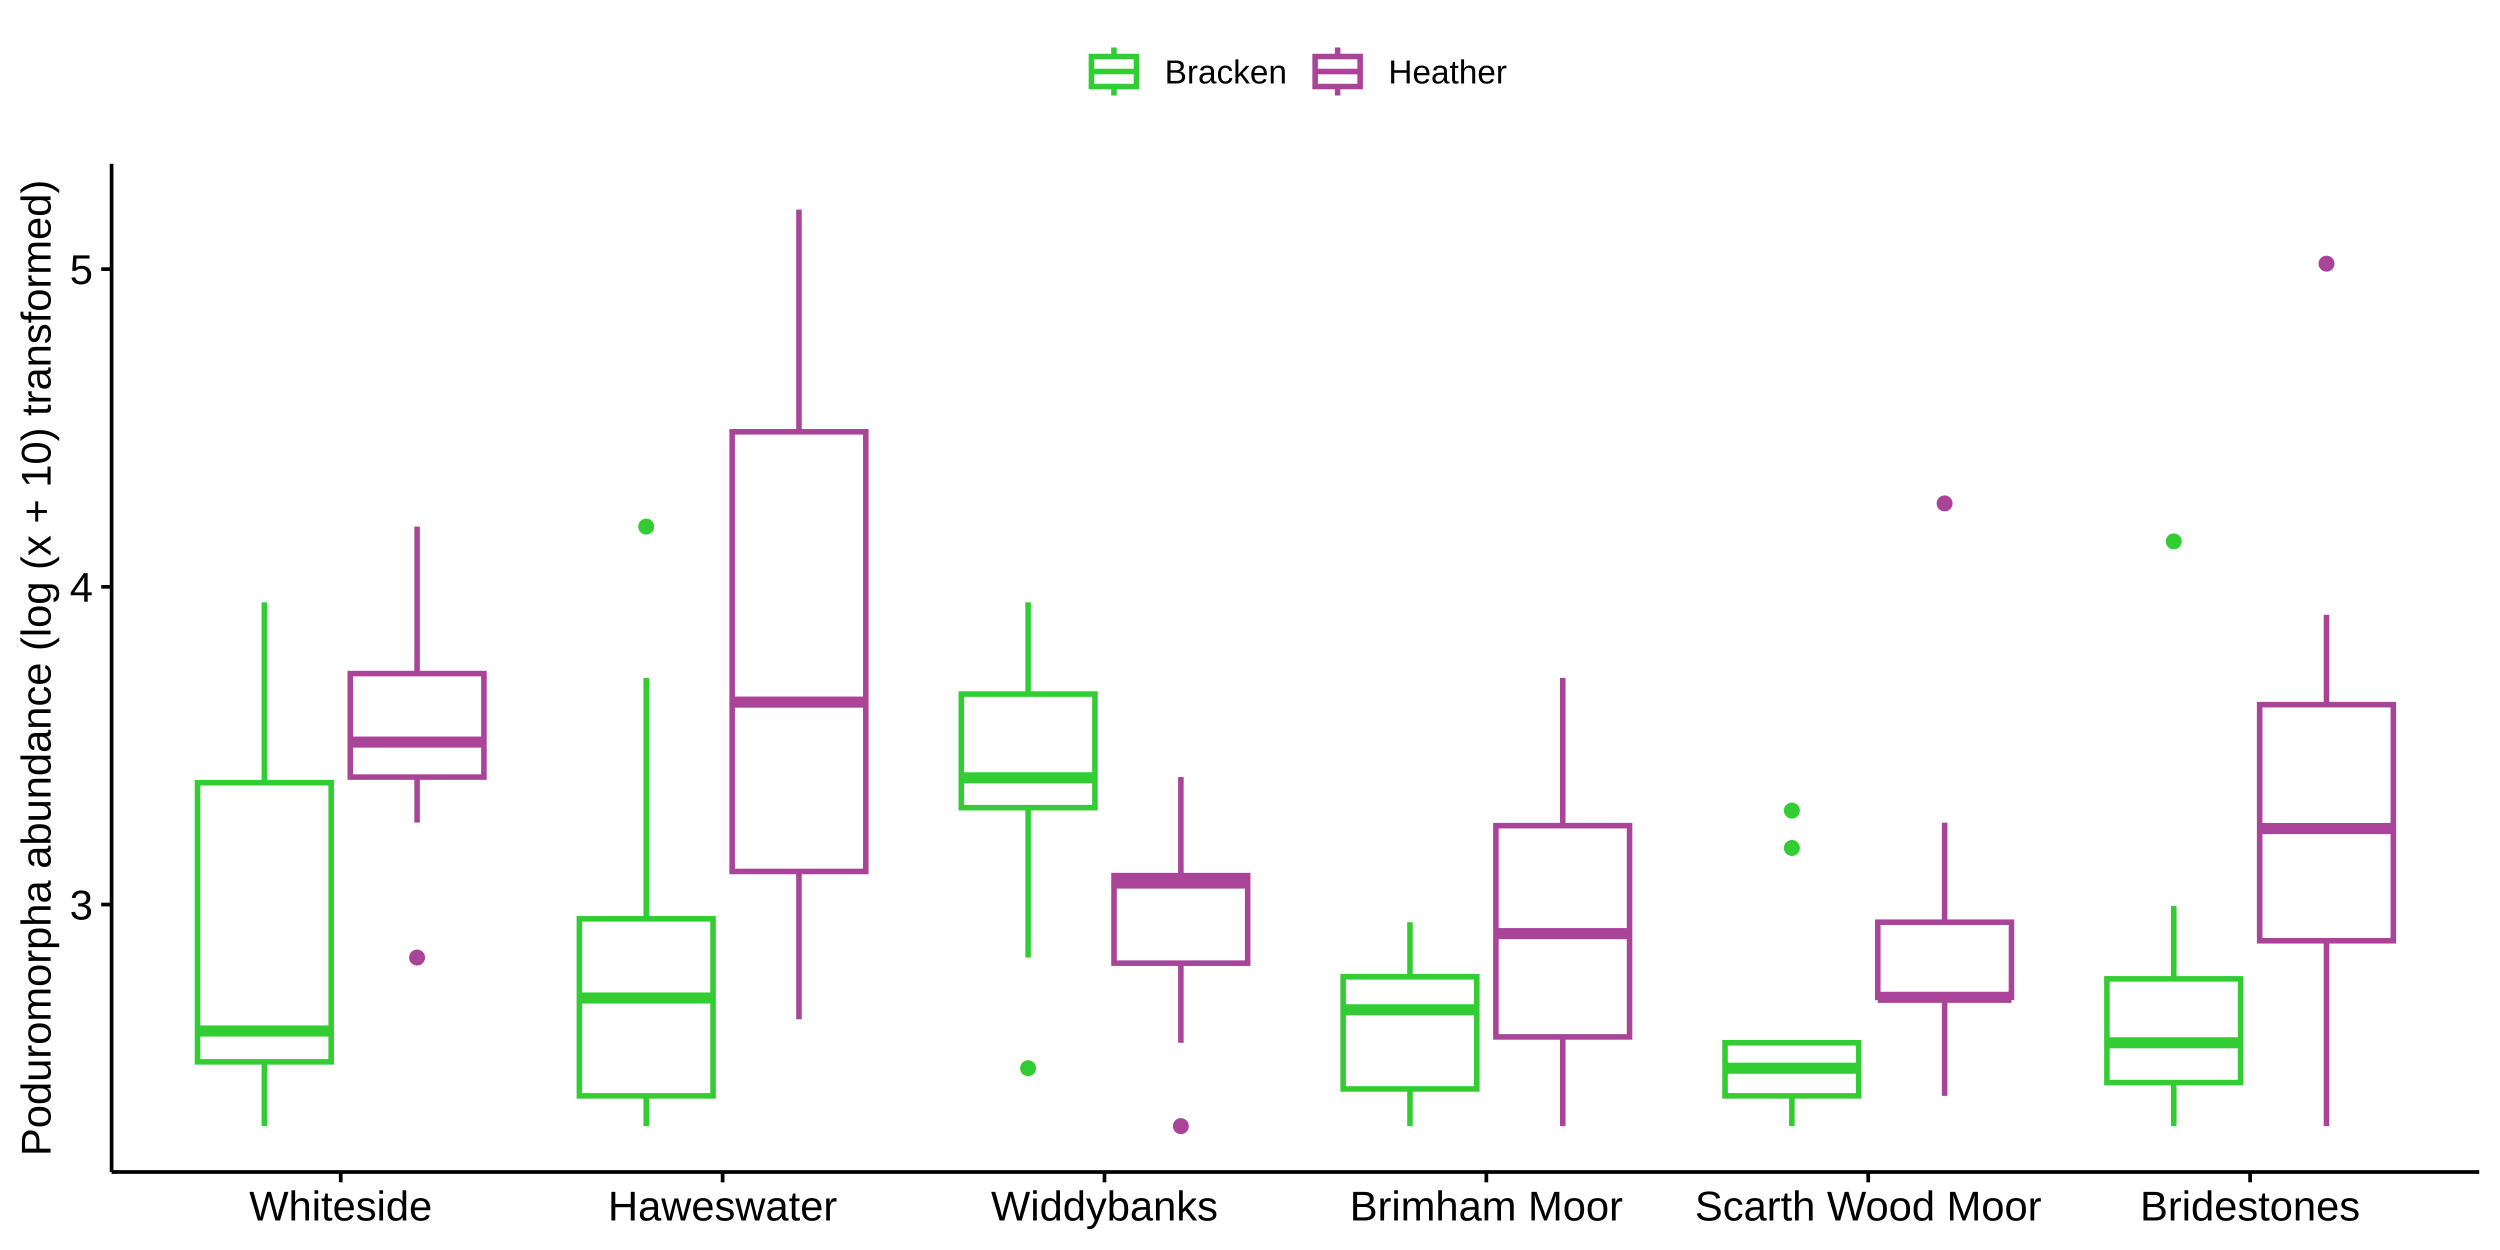
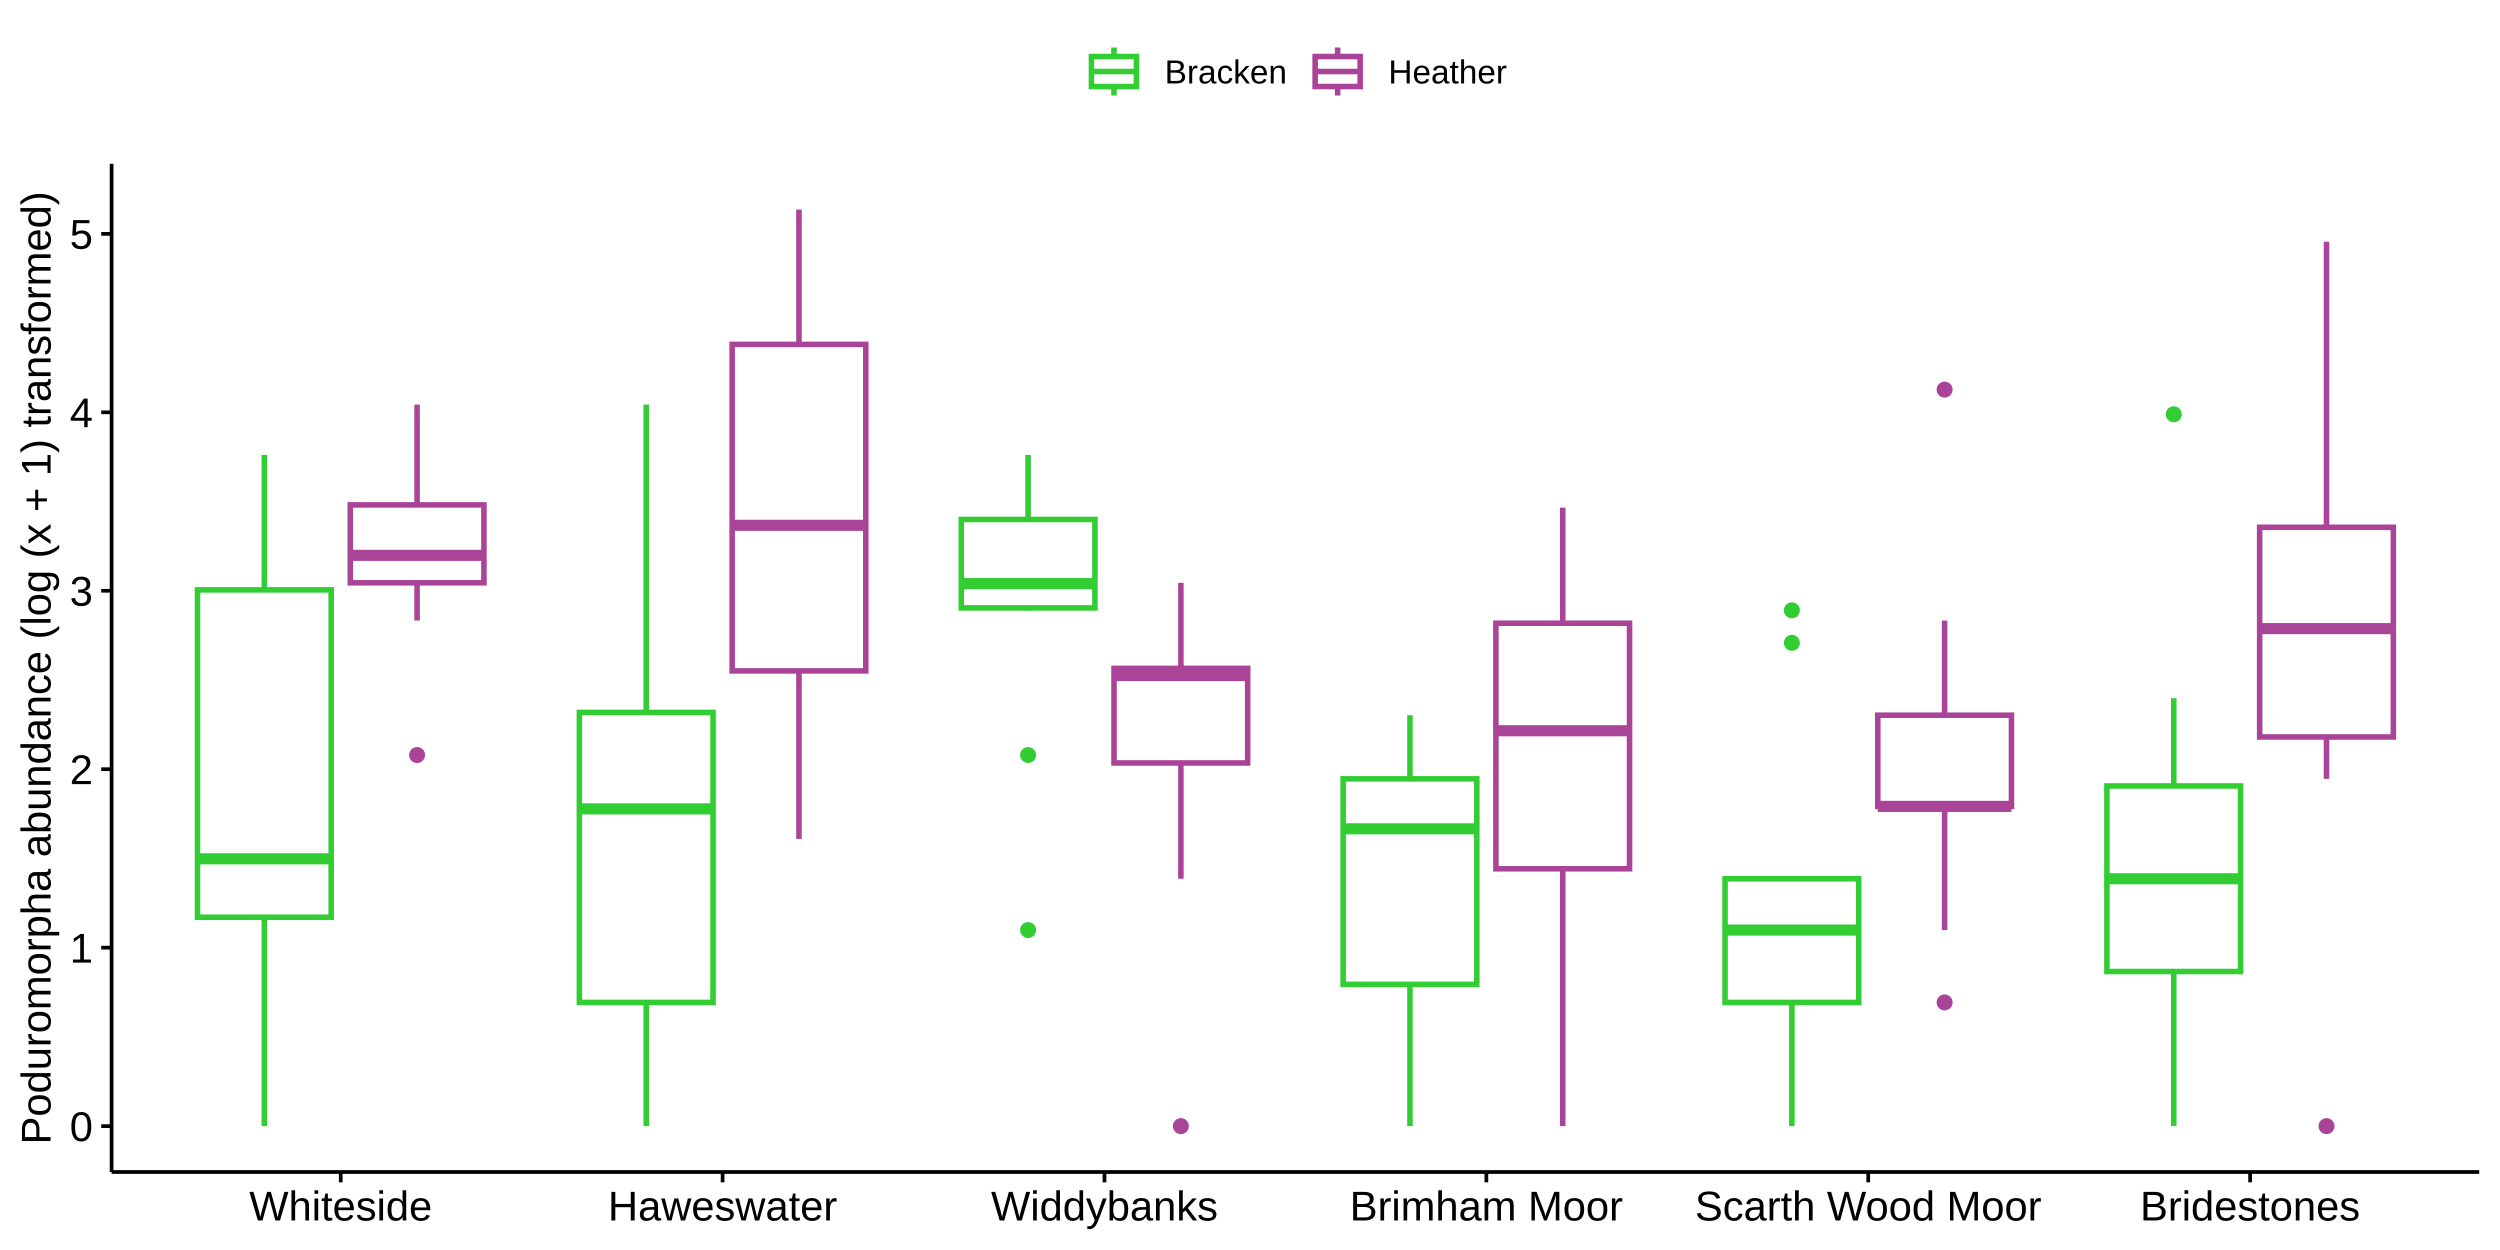
<svg xmlns="http://www.w3.org/2000/svg" class="svglite" width="720.00pt" height="360.00pt" viewBox="0 0 720.00 360.00">
  <defs>
    <style type="text/css">
    .svglite line, .svglite polyline, .svglite polygon, .svglite path, .svglite rect, .svglite circle {
      fill: none;
      stroke: #000000;
      stroke-linecap: round;
      stroke-linejoin: round;
      stroke-miterlimit: 10.00;
    }
    .svglite text {
      white-space: pre;
    }
  </style>
  </defs>
  <rect width="100%" height="100%" style="stroke: none; fill: #FFFFFF;" />
  <defs>
    <clipPath id="cpMC4wMHw3MjAuMDB8MC4wMHwzNjAuMDA=">
      <rect x="0.00" y="0.00" width="720.00" height="360.00" />
    </clipPath>
  </defs>
  <g clip-path="url(#cpMC4wMHw3MjAuMDB8MC4wMHwzNjAuMDA=)">
    <rect x="0.00" y="0.00" width="720.00" height="360.00" style="stroke-width: 1.16; stroke: #FFFFFF; fill: #FFFFFF;" />
  </g>
  <defs>
    <clipPath id="cpMzIuMTR8NzE0LjAyfDQ3LjE3fDMzNy41Mw==">
      <rect x="32.14" y="47.17" width="681.89" height="290.36" />
    </clipPath>
  </defs>
  <g clip-path="url(#cpMzIuMTR8NzE0LjAyfDQ3LjE3fDMzNy41Mw==)">
-     <line x1="76.13" y1="225.42" x2="76.13" y2="173.47" style="stroke-width: 1.60; stroke: #32CD32; stroke-linecap: butt;" />
-     <line x1="76.13" y1="305.81" x2="76.13" y2="324.33" style="stroke-width: 1.60; stroke: #32CD32; stroke-linecap: butt;" />
-     <polygon points="56.88,225.42 56.88,305.81 95.38,305.81 95.38,225.42 56.88,225.42 " style="stroke-width: 1.60; stroke: #32CD32; stroke-linecap: butt; stroke-linejoin: miter; fill: #FFFFFF;" />
-     <line x1="56.88" y1="296.93" x2="95.38" y2="296.93" style="stroke-width: 3.20; stroke: #32CD32; stroke-linecap: butt; stroke-linejoin: miter;" />
-     <circle cx="186.11" cy="151.66" r="1.95" style="stroke-width: 0.71; stroke: #32CD32; fill: #32CD32;" />
-     <line x1="186.11" y1="264.62" x2="186.11" y2="195.22" style="stroke-width: 1.60; stroke: #32CD32; stroke-linecap: butt;" />
-     <line x1="186.11" y1="315.61" x2="186.11" y2="324.33" style="stroke-width: 1.60; stroke: #32CD32; stroke-linecap: butt;" />
-     <polygon points="166.86,264.62 166.86,315.61 205.36,315.61 205.36,264.62 166.86,264.62 " style="stroke-width: 1.60; stroke: #32CD32; stroke-linecap: butt; stroke-linejoin: miter; fill: #FFFFFF;" />
-     <line x1="166.86" y1="287.43" x2="205.36" y2="287.43" style="stroke-width: 3.20; stroke: #32CD32; stroke-linecap: butt; stroke-linejoin: miter;" />
-     <circle cx="296.09" cy="307.65" r="1.95" style="stroke-width: 0.71; stroke: #32CD32; fill: #32CD32;" />
-     <line x1="296.09" y1="199.89" x2="296.09" y2="173.47" style="stroke-width: 1.60; stroke: #32CD32; stroke-linecap: butt;" />
-     <line x1="296.09" y1="232.61" x2="296.09" y2="275.77" style="stroke-width: 1.60; stroke: #32CD32; stroke-linecap: butt;" />
-     <polygon points="276.85,199.89 276.85,232.61 315.34,232.61 315.34,199.89 276.85,199.89 " style="stroke-width: 1.60; stroke: #32CD32; stroke-linecap: butt; stroke-linejoin: miter; fill: #FFFFFF;" />
-     <line x1="276.85" y1="224.01" x2="315.34" y2="224.01" style="stroke-width: 3.20; stroke: #32CD32; stroke-linecap: butt; stroke-linejoin: miter;" />
-     <line x1="406.07" y1="281.32" x2="406.07" y2="265.60" style="stroke-width: 1.60; stroke: #32CD32; stroke-linecap: butt;" />
-     <line x1="406.07" y1="313.62" x2="406.07" y2="324.33" style="stroke-width: 1.60; stroke: #32CD32; stroke-linecap: butt;" />
-     <polygon points="386.83,281.32 386.83,313.62 425.32,313.62 425.32,281.32 386.83,281.32 " style="stroke-width: 1.60; stroke: #32CD32; stroke-linecap: butt; stroke-linejoin: miter; fill: #FFFFFF;" />
-     <line x1="386.83" y1="290.82" x2="425.32" y2="290.82" style="stroke-width: 3.20; stroke: #32CD32; stroke-linecap: butt; stroke-linejoin: miter;" />
-     <circle cx="516.06" cy="244.22" r="1.95" style="stroke-width: 0.71; stroke: #32CD32; fill: #32CD32;" />
-     <circle cx="516.06" cy="233.44" r="1.95" style="stroke-width: 0.71; stroke: #32CD32; fill: #32CD32;" />
-     <line x1="516.06" y1="300.32" x2="516.06" y2="300.32" style="stroke-width: 1.60; stroke: #32CD32; stroke-linecap: butt;" />
-     <line x1="516.06" y1="315.61" x2="516.06" y2="324.33" style="stroke-width: 1.60; stroke: #32CD32; stroke-linecap: butt;" />
-     <polygon points="496.81,300.32 496.81,315.61 535.30,315.61 535.30,300.32 496.81,300.32 " style="stroke-width: 1.60; stroke: #32CD32; stroke-linecap: butt; stroke-linejoin: miter; fill: #FFFFFF;" />
-     <line x1="496.81" y1="307.65" x2="535.30" y2="307.65" style="stroke-width: 3.20; stroke: #32CD32; stroke-linecap: butt; stroke-linejoin: miter;" />
-     <circle cx="626.04" cy="155.92" r="1.95" style="stroke-width: 0.71; stroke: #32CD32; fill: #32CD32;" />
-     <line x1="626.04" y1="281.91" x2="626.04" y2="260.90" style="stroke-width: 1.60; stroke: #32CD32; stroke-linecap: butt;" />
-     <line x1="626.04" y1="311.79" x2="626.04" y2="324.33" style="stroke-width: 1.60; stroke: #32CD32; stroke-linecap: butt;" />
-     <polygon points="606.79,281.91 606.79,311.79 645.28,311.79 645.28,281.91 606.79,281.91 " style="stroke-width: 1.60; stroke: #32CD32; stroke-linecap: butt; stroke-linejoin: miter; fill: #FFFFFF;" />
-     <line x1="606.79" y1="300.32" x2="645.28" y2="300.32" style="stroke-width: 3.20; stroke: #32CD32; stroke-linecap: butt; stroke-linejoin: miter;" />
-     <circle cx="120.12" cy="275.77" r="1.95" style="stroke-width: 0.71; stroke: #AA4499; fill: #AA4499;" />
-     <line x1="120.12" y1="193.99" x2="120.12" y2="151.66" style="stroke-width: 1.60; stroke: #AA4499; stroke-linecap: butt;" />
-     <line x1="120.12" y1="223.80" x2="120.12" y2="236.90" style="stroke-width: 1.60; stroke: #AA4499; stroke-linecap: butt;" />
-     <polygon points="100.88,193.99 100.88,223.80 139.37,223.80 139.37,193.99 100.88,193.99 " style="stroke-width: 1.60; stroke: #AA4499; stroke-linecap: butt; stroke-linejoin: miter; fill: #FFFFFF;" />
-     <line x1="100.88" y1="213.72" x2="139.37" y2="213.72" style="stroke-width: 3.20; stroke: #AA4499; stroke-linecap: butt; stroke-linejoin: miter;" />
-     <line x1="230.10" y1="124.36" x2="230.10" y2="60.37" style="stroke-width: 1.60; stroke: #AA4499; stroke-linecap: butt;" />
-     <line x1="230.10" y1="250.98" x2="230.10" y2="293.54" style="stroke-width: 1.60; stroke: #AA4499; stroke-linecap: butt;" />
-     <polygon points="210.86,124.36 210.86,250.98 249.35,250.98 249.35,124.36 210.86,124.36 " style="stroke-width: 1.60; stroke: #AA4499; stroke-linecap: butt; stroke-linejoin: miter; fill: #FFFFFF;" />
-     <line x1="210.86" y1="202.21" x2="249.35" y2="202.21" style="stroke-width: 3.20; stroke: #AA4499; stroke-linecap: butt; stroke-linejoin: miter;" />
+     <line x1="76.13" y1="169.89" x2="76.13" y2="131.02" style="stroke-width: 1.60; stroke: #32CD32; stroke-linecap: butt;" />
+     <line x1="76.13" y1="264.17" x2="76.13" y2="324.33" style="stroke-width: 1.60; stroke: #32CD32; stroke-linecap: butt;" />
+     <polygon points="56.88,169.89 56.88,264.17 95.38,264.17 95.38,169.89 56.88,169.89 " style="stroke-width: 1.60; stroke: #32CD32; stroke-linecap: butt; stroke-linejoin: miter; fill: #FFFFFF;" />
+     <line x1="56.88" y1="247.34" x2="95.38" y2="247.34" style="stroke-width: 3.20; stroke: #32CD32; stroke-linecap: butt; stroke-linejoin: miter;" />
+     <line x1="186.11" y1="205.18" x2="186.11" y2="116.53" style="stroke-width: 1.60; stroke: #32CD32; stroke-linecap: butt;" />
+     <line x1="186.11" y1="288.70" x2="186.11" y2="324.33" style="stroke-width: 1.60; stroke: #32CD32; stroke-linecap: butt;" />
+     <polygon points="166.86,205.18 166.86,288.70 205.36,288.70 205.36,205.18 166.86,205.18 " style="stroke-width: 1.60; stroke: #32CD32; stroke-linecap: butt; stroke-linejoin: miter; fill: #FFFFFF;" />
+     <line x1="166.86" y1="232.96" x2="205.36" y2="232.96" style="stroke-width: 3.20; stroke: #32CD32; stroke-linecap: butt; stroke-linejoin: miter;" />
+     <circle cx="296.09" cy="217.45" r="1.95" style="stroke-width: 0.71; stroke: #32CD32; fill: #32CD32;" />
+     <circle cx="296.09" cy="267.86" r="1.95" style="stroke-width: 0.71; stroke: #32CD32; fill: #32CD32;" />
+     <line x1="296.09" y1="149.61" x2="296.09" y2="131.02" style="stroke-width: 1.60; stroke: #32CD32; stroke-linecap: butt;" />
+     <line x1="296.09" y1="175.08" x2="296.09" y2="175.77" style="stroke-width: 1.60; stroke: #32CD32; stroke-linecap: butt;" />
+     <polygon points="276.85,149.61 276.85,175.08 315.34,175.08 315.34,149.61 276.85,149.61 " style="stroke-width: 1.60; stroke: #32CD32; stroke-linecap: butt; stroke-linejoin: miter; fill: #FFFFFF;" />
+     <line x1="276.85" y1="168.08" x2="315.34" y2="168.08" style="stroke-width: 3.20; stroke: #32CD32; stroke-linecap: butt; stroke-linejoin: miter;" />
+     <line x1="406.07" y1="224.31" x2="406.07" y2="205.98" style="stroke-width: 1.60; stroke: #32CD32; stroke-linecap: butt;" />
+     <line x1="406.07" y1="283.49" x2="406.07" y2="324.33" style="stroke-width: 1.60; stroke: #32CD32; stroke-linecap: butt;" />
+     <polygon points="386.83,224.31 386.83,283.49 425.32,283.49 425.32,224.31 386.83,224.31 " style="stroke-width: 1.60; stroke: #32CD32; stroke-linecap: butt; stroke-linejoin: miter; fill: #FFFFFF;" />
+     <line x1="386.83" y1="238.70" x2="425.32" y2="238.70" style="stroke-width: 3.20; stroke: #32CD32; stroke-linecap: butt; stroke-linejoin: miter;" />
+     <circle cx="516.06" cy="185.14" r="1.95" style="stroke-width: 0.71; stroke: #32CD32; fill: #32CD32;" />
+     <circle cx="516.06" cy="175.77" r="1.95" style="stroke-width: 0.71; stroke: #32CD32; fill: #32CD32;" />
+     <line x1="516.06" y1="253.08" x2="516.06" y2="253.08" style="stroke-width: 1.60; stroke: #32CD32; stroke-linecap: butt;" />
+     <line x1="516.06" y1="288.70" x2="516.06" y2="324.33" style="stroke-width: 1.60; stroke: #32CD32; stroke-linecap: butt;" />
+     <polygon points="496.81,253.08 496.81,288.70 535.30,288.70 535.30,253.08 496.81,253.08 " style="stroke-width: 1.60; stroke: #32CD32; stroke-linecap: butt; stroke-linejoin: miter; fill: #FFFFFF;" />
+     <line x1="496.81" y1="267.86" x2="535.30" y2="267.86" style="stroke-width: 3.20; stroke: #32CD32; stroke-linecap: butt; stroke-linejoin: miter;" />
+     <circle cx="626.04" cy="119.31" r="1.95" style="stroke-width: 0.71; stroke: #32CD32; fill: #32CD32;" />
+     <line x1="626.04" y1="226.36" x2="626.04" y2="201.08" style="stroke-width: 1.60; stroke: #32CD32; stroke-linecap: butt;" />
+     <line x1="626.04" y1="279.80" x2="626.04" y2="324.33" style="stroke-width: 1.60; stroke: #32CD32; stroke-linecap: butt;" />
+     <polygon points="606.79,226.36 606.79,279.80 645.28,279.80 645.28,226.36 606.79,226.36 " style="stroke-width: 1.60; stroke: #32CD32; stroke-linecap: butt; stroke-linejoin: miter; fill: #FFFFFF;" />
+     <line x1="606.79" y1="253.08" x2="645.28" y2="253.08" style="stroke-width: 3.20; stroke: #32CD32; stroke-linecap: butt; stroke-linejoin: miter;" />
+     <circle cx="120.12" cy="217.45" r="1.95" style="stroke-width: 0.71; stroke: #AA4499; fill: #AA4499;" />
+     <line x1="120.12" y1="145.41" x2="120.12" y2="116.53" style="stroke-width: 1.60; stroke: #AA4499; stroke-linecap: butt;" />
+     <line x1="120.12" y1="167.85" x2="120.12" y2="178.71" style="stroke-width: 1.60; stroke: #AA4499; stroke-linecap: butt;" />
+     <polygon points="100.88,145.41 100.88,167.85 139.37,167.85 139.37,145.41 100.88,145.41 " style="stroke-width: 1.60; stroke: #AA4499; stroke-linecap: butt; stroke-linejoin: miter; fill: #FFFFFF;" />
+     <line x1="100.88" y1="159.94" x2="139.37" y2="159.94" style="stroke-width: 3.20; stroke: #AA4499; stroke-linecap: butt; stroke-linejoin: miter;" />
+     <line x1="230.10" y1="99.19" x2="230.10" y2="60.37" style="stroke-width: 1.60; stroke: #AA4499; stroke-linecap: butt;" />
+     <line x1="230.10" y1="193.22" x2="230.10" y2="241.61" style="stroke-width: 1.60; stroke: #AA4499; stroke-linecap: butt;" />
+     <polygon points="210.86,99.19 210.86,193.22 249.35,193.22 249.35,99.19 210.86,99.19 " style="stroke-width: 1.60; stroke: #AA4499; stroke-linecap: butt; stroke-linejoin: miter; fill: #FFFFFF;" />
+     <line x1="210.86" y1="151.29" x2="249.35" y2="151.29" style="stroke-width: 3.20; stroke: #AA4499; stroke-linecap: butt; stroke-linejoin: miter;" />
    <circle cx="340.09" cy="324.33" r="1.95" style="stroke-width: 0.71; stroke: #AA4499; fill: #AA4499;" />
-     <line x1="340.09" y1="252.18" x2="340.09" y2="223.80" style="stroke-width: 1.60; stroke: #AA4499; stroke-linecap: butt;" />
-     <line x1="340.09" y1="277.39" x2="340.09" y2="300.32" style="stroke-width: 1.60; stroke: #AA4499; stroke-linecap: butt;" />
-     <polygon points="320.84,252.18 320.84,277.39 359.33,277.39 359.33,252.18 320.84,252.18 " style="stroke-width: 1.60; stroke: #AA4499; stroke-linecap: butt; stroke-linejoin: miter; fill: #FFFFFF;" />
-     <line x1="320.84" y1="254.31" x2="359.33" y2="254.31" style="stroke-width: 3.20; stroke: #AA4499; stroke-linecap: butt; stroke-linejoin: miter;" />
-     <line x1="450.07" y1="237.79" x2="450.07" y2="195.22" style="stroke-width: 1.60; stroke: #AA4499; stroke-linecap: butt;" />
-     <line x1="450.07" y1="298.63" x2="450.07" y2="324.33" style="stroke-width: 1.60; stroke: #AA4499; stroke-linecap: butt;" />
-     <polygon points="430.82,237.79 430.82,298.63 469.31,298.63 469.31,237.79 430.82,237.79 " style="stroke-width: 1.60; stroke: #AA4499; stroke-linecap: butt; stroke-linejoin: miter; fill: #FFFFFF;" />
-     <line x1="430.82" y1="268.88" x2="469.31" y2="268.88" style="stroke-width: 3.20; stroke: #AA4499; stroke-linecap: butt; stroke-linejoin: miter;" />
-     <circle cx="560.05" cy="144.98" r="1.95" style="stroke-width: 0.71; stroke: #AA4499; fill: #AA4499;" />
-     <line x1="560.05" y1="265.60" x2="560.05" y2="236.90" style="stroke-width: 1.60; stroke: #AA4499; stroke-linecap: butt;" />
-     <line x1="560.05" y1="287.23" x2="560.05" y2="315.61" style="stroke-width: 1.60; stroke: #AA4499; stroke-linecap: butt;" />
-     <polygon points="540.80,265.60 540.80,287.23 579.30,287.23 579.30,265.60 540.80,265.60 " style="stroke-width: 1.60; stroke: #AA4499; stroke-linecap: butt; stroke-linejoin: miter; fill: #FFFFFF;" />
-     <line x1="540.80" y1="287.23" x2="579.30" y2="287.23" style="stroke-width: 3.20; stroke: #AA4499; stroke-linecap: butt; stroke-linejoin: miter;" />
-     <circle cx="670.03" cy="75.93" r="1.95" style="stroke-width: 0.71; stroke: #AA4499; fill: #AA4499;" />
-     <line x1="670.03" y1="202.94" x2="670.03" y2="177.06" style="stroke-width: 1.60; stroke: #AA4499; stroke-linecap: butt;" />
-     <line x1="670.03" y1="270.94" x2="670.03" y2="324.33" style="stroke-width: 1.60; stroke: #AA4499; stroke-linecap: butt;" />
-     <polygon points="650.78,202.94 650.78,270.94 689.28,270.94 689.28,202.94 650.78,202.94 " style="stroke-width: 1.60; stroke: #AA4499; stroke-linecap: butt; stroke-linejoin: miter; fill: #FFFFFF;" />
-     <line x1="650.78" y1="238.62" x2="689.28" y2="238.62" style="stroke-width: 3.20; stroke: #AA4499; stroke-linecap: butt; stroke-linejoin: miter;" />
+     <line x1="340.09" y1="192.50" x2="340.09" y2="167.85" style="stroke-width: 1.60; stroke: #AA4499; stroke-linecap: butt;" />
+     <line x1="340.09" y1="219.73" x2="340.09" y2="253.08" style="stroke-width: 1.60; stroke: #AA4499; stroke-linecap: butt;" />
+     <polygon points="320.84,192.50 320.84,219.73 359.33,219.73 359.33,192.50 320.84,192.50 " style="stroke-width: 1.60; stroke: #AA4499; stroke-linecap: butt; stroke-linejoin: miter; fill: #FFFFFF;" />
+     <line x1="320.84" y1="194.56" x2="359.33" y2="194.56" style="stroke-width: 3.20; stroke: #AA4499; stroke-linecap: butt; stroke-linejoin: miter;" />
+     <line x1="450.07" y1="179.49" x2="450.07" y2="146.20" style="stroke-width: 1.60; stroke: #AA4499; stroke-linecap: butt;" />
+     <line x1="450.07" y1="250.21" x2="450.07" y2="324.33" style="stroke-width: 1.60; stroke: #AA4499; stroke-linecap: butt;" />
+     <polygon points="430.82,179.49 430.82,250.21 469.31,250.21 469.31,179.49 430.82,179.49 " style="stroke-width: 1.60; stroke: #AA4499; stroke-linecap: butt; stroke-linejoin: miter; fill: #FFFFFF;" />
+     <line x1="430.82" y1="210.46" x2="469.31" y2="210.46" style="stroke-width: 3.20; stroke: #AA4499; stroke-linecap: butt; stroke-linejoin: miter;" />
+     <circle cx="560.05" cy="288.70" r="1.95" style="stroke-width: 0.71; stroke: #AA4499; fill: #AA4499;" />
+     <circle cx="560.05" cy="112.21" r="1.95" style="stroke-width: 0.71; stroke: #AA4499; fill: #AA4499;" />
+     <line x1="560.05" y1="205.98" x2="560.05" y2="178.71" style="stroke-width: 1.60; stroke: #AA4499; stroke-linecap: butt;" />
+     <line x1="560.05" y1="232.24" x2="560.05" y2="267.86" style="stroke-width: 1.60; stroke: #AA4499; stroke-linecap: butt;" />
+     <polygon points="540.80,205.98 540.80,232.24 579.30,232.24 579.30,205.98 540.80,205.98 " style="stroke-width: 1.60; stroke: #AA4499; stroke-linecap: butt; stroke-linejoin: miter; fill: #FFFFFF;" />
+     <line x1="540.80" y1="232.24" x2="579.30" y2="232.24" style="stroke-width: 3.20; stroke: #AA4499; stroke-linecap: butt; stroke-linejoin: miter;" />
+     <circle cx="670.03" cy="324.33" r="1.95" style="stroke-width: 0.71; stroke: #AA4499; fill: #AA4499;" />
+     <line x1="670.03" y1="151.86" x2="670.03" y2="69.62" style="stroke-width: 1.60; stroke: #AA4499; stroke-linecap: butt;" />
+     <line x1="670.03" y1="212.24" x2="670.03" y2="224.31" style="stroke-width: 1.60; stroke: #AA4499; stroke-linecap: butt;" />
+     <polygon points="650.78,151.86 650.78,212.24 689.28,212.24 689.28,151.86 650.78,151.86 " style="stroke-width: 1.60; stroke: #AA4499; stroke-linecap: butt; stroke-linejoin: miter; fill: #FFFFFF;" />
+     <line x1="650.78" y1="181.04" x2="689.28" y2="181.04" style="stroke-width: 3.20; stroke: #AA4499; stroke-linecap: butt; stroke-linejoin: miter;" />
  </g>
  <g clip-path="url(#cpMC4wMHw3MjAuMDB8MC4wMHwzNjAuMDA=)">
    <polyline points="32.14,337.53 32.14,47.17 " style="stroke-width: 1.07; stroke-linecap: butt;" />
-     <text x="26.76" y="264.81" text-anchor="end" style="font-size: 12.00px; font-family: &quot;Arial&quot;;" textLength="6.67px" lengthAdjust="spacingAndGlyphs">3</text>
-     <text x="26.76" y="173.31" text-anchor="end" style="font-size: 12.00px; font-family: &quot;Arial&quot;;" textLength="6.67px" lengthAdjust="spacingAndGlyphs">4</text>
-     <text x="26.76" y="81.81" text-anchor="end" style="font-size: 12.00px; font-family: &quot;Arial&quot;;" textLength="6.67px" lengthAdjust="spacingAndGlyphs">5</text>
-     <polyline points="29.15,260.51 32.14,260.51 " style="stroke-width: 1.07; stroke-linecap: butt;" />
-     <polyline points="29.15,169.01 32.14,169.01 " style="stroke-width: 1.07; stroke-linecap: butt;" />
-     <polyline points="29.15,77.51 32.14,77.51 " style="stroke-width: 1.07; stroke-linecap: butt;" />
+     <text x="26.76" y="328.63" text-anchor="end" style="font-size: 12.00px; font-family: &quot;Arial&quot;;" textLength="6.67px" lengthAdjust="spacingAndGlyphs">0</text>
+     <text x="26.76" y="277.23" text-anchor="end" style="font-size: 12.00px; font-family: &quot;Arial&quot;;" textLength="6.67px" lengthAdjust="spacingAndGlyphs">1</text>
+     <text x="26.76" y="225.83" text-anchor="end" style="font-size: 12.00px; font-family: &quot;Arial&quot;;" textLength="6.67px" lengthAdjust="spacingAndGlyphs">2</text>
+     <text x="26.76" y="174.44" text-anchor="end" style="font-size: 12.00px; font-family: &quot;Arial&quot;;" textLength="6.67px" lengthAdjust="spacingAndGlyphs">3</text>
+     <text x="26.76" y="123.04" text-anchor="end" style="font-size: 12.00px; font-family: &quot;Arial&quot;;" textLength="6.67px" lengthAdjust="spacingAndGlyphs">4</text>
+     <text x="26.76" y="71.64" text-anchor="end" style="font-size: 12.00px; font-family: &quot;Arial&quot;;" textLength="6.67px" lengthAdjust="spacingAndGlyphs">5</text>
+     <polyline points="29.15,324.33 32.14,324.33 " style="stroke-width: 1.07; stroke-linecap: butt;" />
+     <polyline points="29.15,272.93 32.14,272.93 " style="stroke-width: 1.07; stroke-linecap: butt;" />
+     <polyline points="29.15,221.53 32.14,221.53 " style="stroke-width: 1.07; stroke-linecap: butt;" />
+     <polyline points="29.15,170.14 32.14,170.14 " style="stroke-width: 1.07; stroke-linecap: butt;" />
+     <polyline points="29.15,118.74 32.14,118.74 " style="stroke-width: 1.07; stroke-linecap: butt;" />
+     <polyline points="29.15,67.35 32.14,67.35 " style="stroke-width: 1.07; stroke-linecap: butt;" />
    <polyline points="32.14,337.53 714.02,337.53 " style="stroke-width: 1.07; stroke-linecap: butt;" />
    <polyline points="98.13,340.51 98.13,337.53 " style="stroke-width: 1.07; stroke-linecap: butt;" />
    <polyline points="208.11,340.51 208.11,337.53 " style="stroke-width: 1.07; stroke-linecap: butt;" />
    <polyline points="318.09,340.51 318.09,337.53 " style="stroke-width: 1.07; stroke-linecap: butt;" />
    <polyline points="428.07,340.51 428.07,337.53 " style="stroke-width: 1.07; stroke-linecap: butt;" />
    <polyline points="538.05,340.51 538.05,337.53 " style="stroke-width: 1.07; stroke-linecap: butt;" />
    <polyline points="648.03,340.51 648.03,337.53 " style="stroke-width: 1.07; stroke-linecap: butt;" />
    <text x="98.13" y="351.50" text-anchor="middle" style="font-size: 12.00px; font-family: &quot;Arial&quot;;" textLength="52.69px" lengthAdjust="spacingAndGlyphs">Whiteside</text>
    <text x="208.11" y="351.50" text-anchor="middle" style="font-size: 12.00px; font-family: &quot;Arial&quot;;" textLength="66.04px" lengthAdjust="spacingAndGlyphs">Haweswater</text>
    <text x="318.09" y="351.50" text-anchor="middle" style="font-size: 12.00px; font-family: &quot;Arial&quot;;" textLength="65.38px" lengthAdjust="spacingAndGlyphs">Widdybanks</text>
    <text x="428.07" y="351.50" text-anchor="middle" style="font-size: 12.00px; font-family: &quot;Arial&quot;;" textLength="78.70px" lengthAdjust="spacingAndGlyphs">Brimham Moor</text>
    <text x="538.05" y="351.50" text-anchor="middle" style="font-size: 12.00px; font-family: &quot;Arial&quot;;" textLength="99.84px" lengthAdjust="spacingAndGlyphs">Scarth Wood Moor</text>
    <text x="648.03" y="351.50" text-anchor="middle" style="font-size: 12.00px; font-family: &quot;Arial&quot;;" textLength="63.38px" lengthAdjust="spacingAndGlyphs">Bridestones</text>
-     <text transform="translate(14.57,192.35) rotate(-90)" text-anchor="middle" style="font-size: 12.00px; font-family: &quot;Arial&quot;;" textLength="281.20px" lengthAdjust="spacingAndGlyphs">Poduromorpha abundance (log (x + 10) transformed)</text>
+     <text transform="translate(14.57,192.35) rotate(-90)" text-anchor="middle" style="font-size: 12.00px; font-family: &quot;Arial&quot;;" textLength="274.52px" lengthAdjust="spacingAndGlyphs">Poduromorpha abundance (log (x + 1) transformed)</text>
    <rect x="306.20" y="5.98" width="133.76" height="29.24" style="stroke-width: 1.16; stroke: none; fill: #FFFFFF;" />
    <polyline points="320.82,27.51 320.82,24.92 " style="stroke-width: 1.60; stroke: #32CD32; stroke-linecap: butt; stroke-linejoin: miter;" />
    <polyline points="320.82,16.28 320.82,13.68 " style="stroke-width: 1.60; stroke: #32CD32; stroke-linecap: butt; stroke-linejoin: miter;" />
    <rect x="314.34" y="16.28" width="12.96" height="8.64" style="stroke-width: 1.60; stroke: #32CD32; stroke-linecap: butt; stroke-linejoin: miter; fill: #FFFFFF;" />
    <polyline points="314.34,20.60 327.30,20.60 " style="stroke-width: 1.60; stroke: #32CD32; stroke-linecap: butt; stroke-linejoin: miter;" />
    <polyline points="385.24,27.51 385.24,24.92 " style="stroke-width: 1.60; stroke: #AA4499; stroke-linecap: butt; stroke-linejoin: miter;" />
    <polyline points="385.24,16.28 385.24,13.68 " style="stroke-width: 1.60; stroke: #AA4499; stroke-linecap: butt; stroke-linejoin: miter;" />
    <rect x="378.76" y="16.28" width="12.96" height="8.64" style="stroke-width: 1.60; stroke: #AA4499; stroke-linecap: butt; stroke-linejoin: miter; fill: #FFFFFF;" />
    <polyline points="378.76,20.60 391.72,20.60 " style="stroke-width: 1.60; stroke: #AA4499; stroke-linecap: butt; stroke-linejoin: miter;" />
    <text x="335.43" y="24.03" style="font-size: 9.60px; font-family: &quot;Arial&quot;;" textLength="35.19px" lengthAdjust="spacingAndGlyphs">Bracken</text>
    <text x="399.86" y="24.03" style="font-size: 9.60px; font-family: &quot;Arial&quot;;" textLength="34.13px" lengthAdjust="spacingAndGlyphs">Heather</text>
  </g>
</svg>
